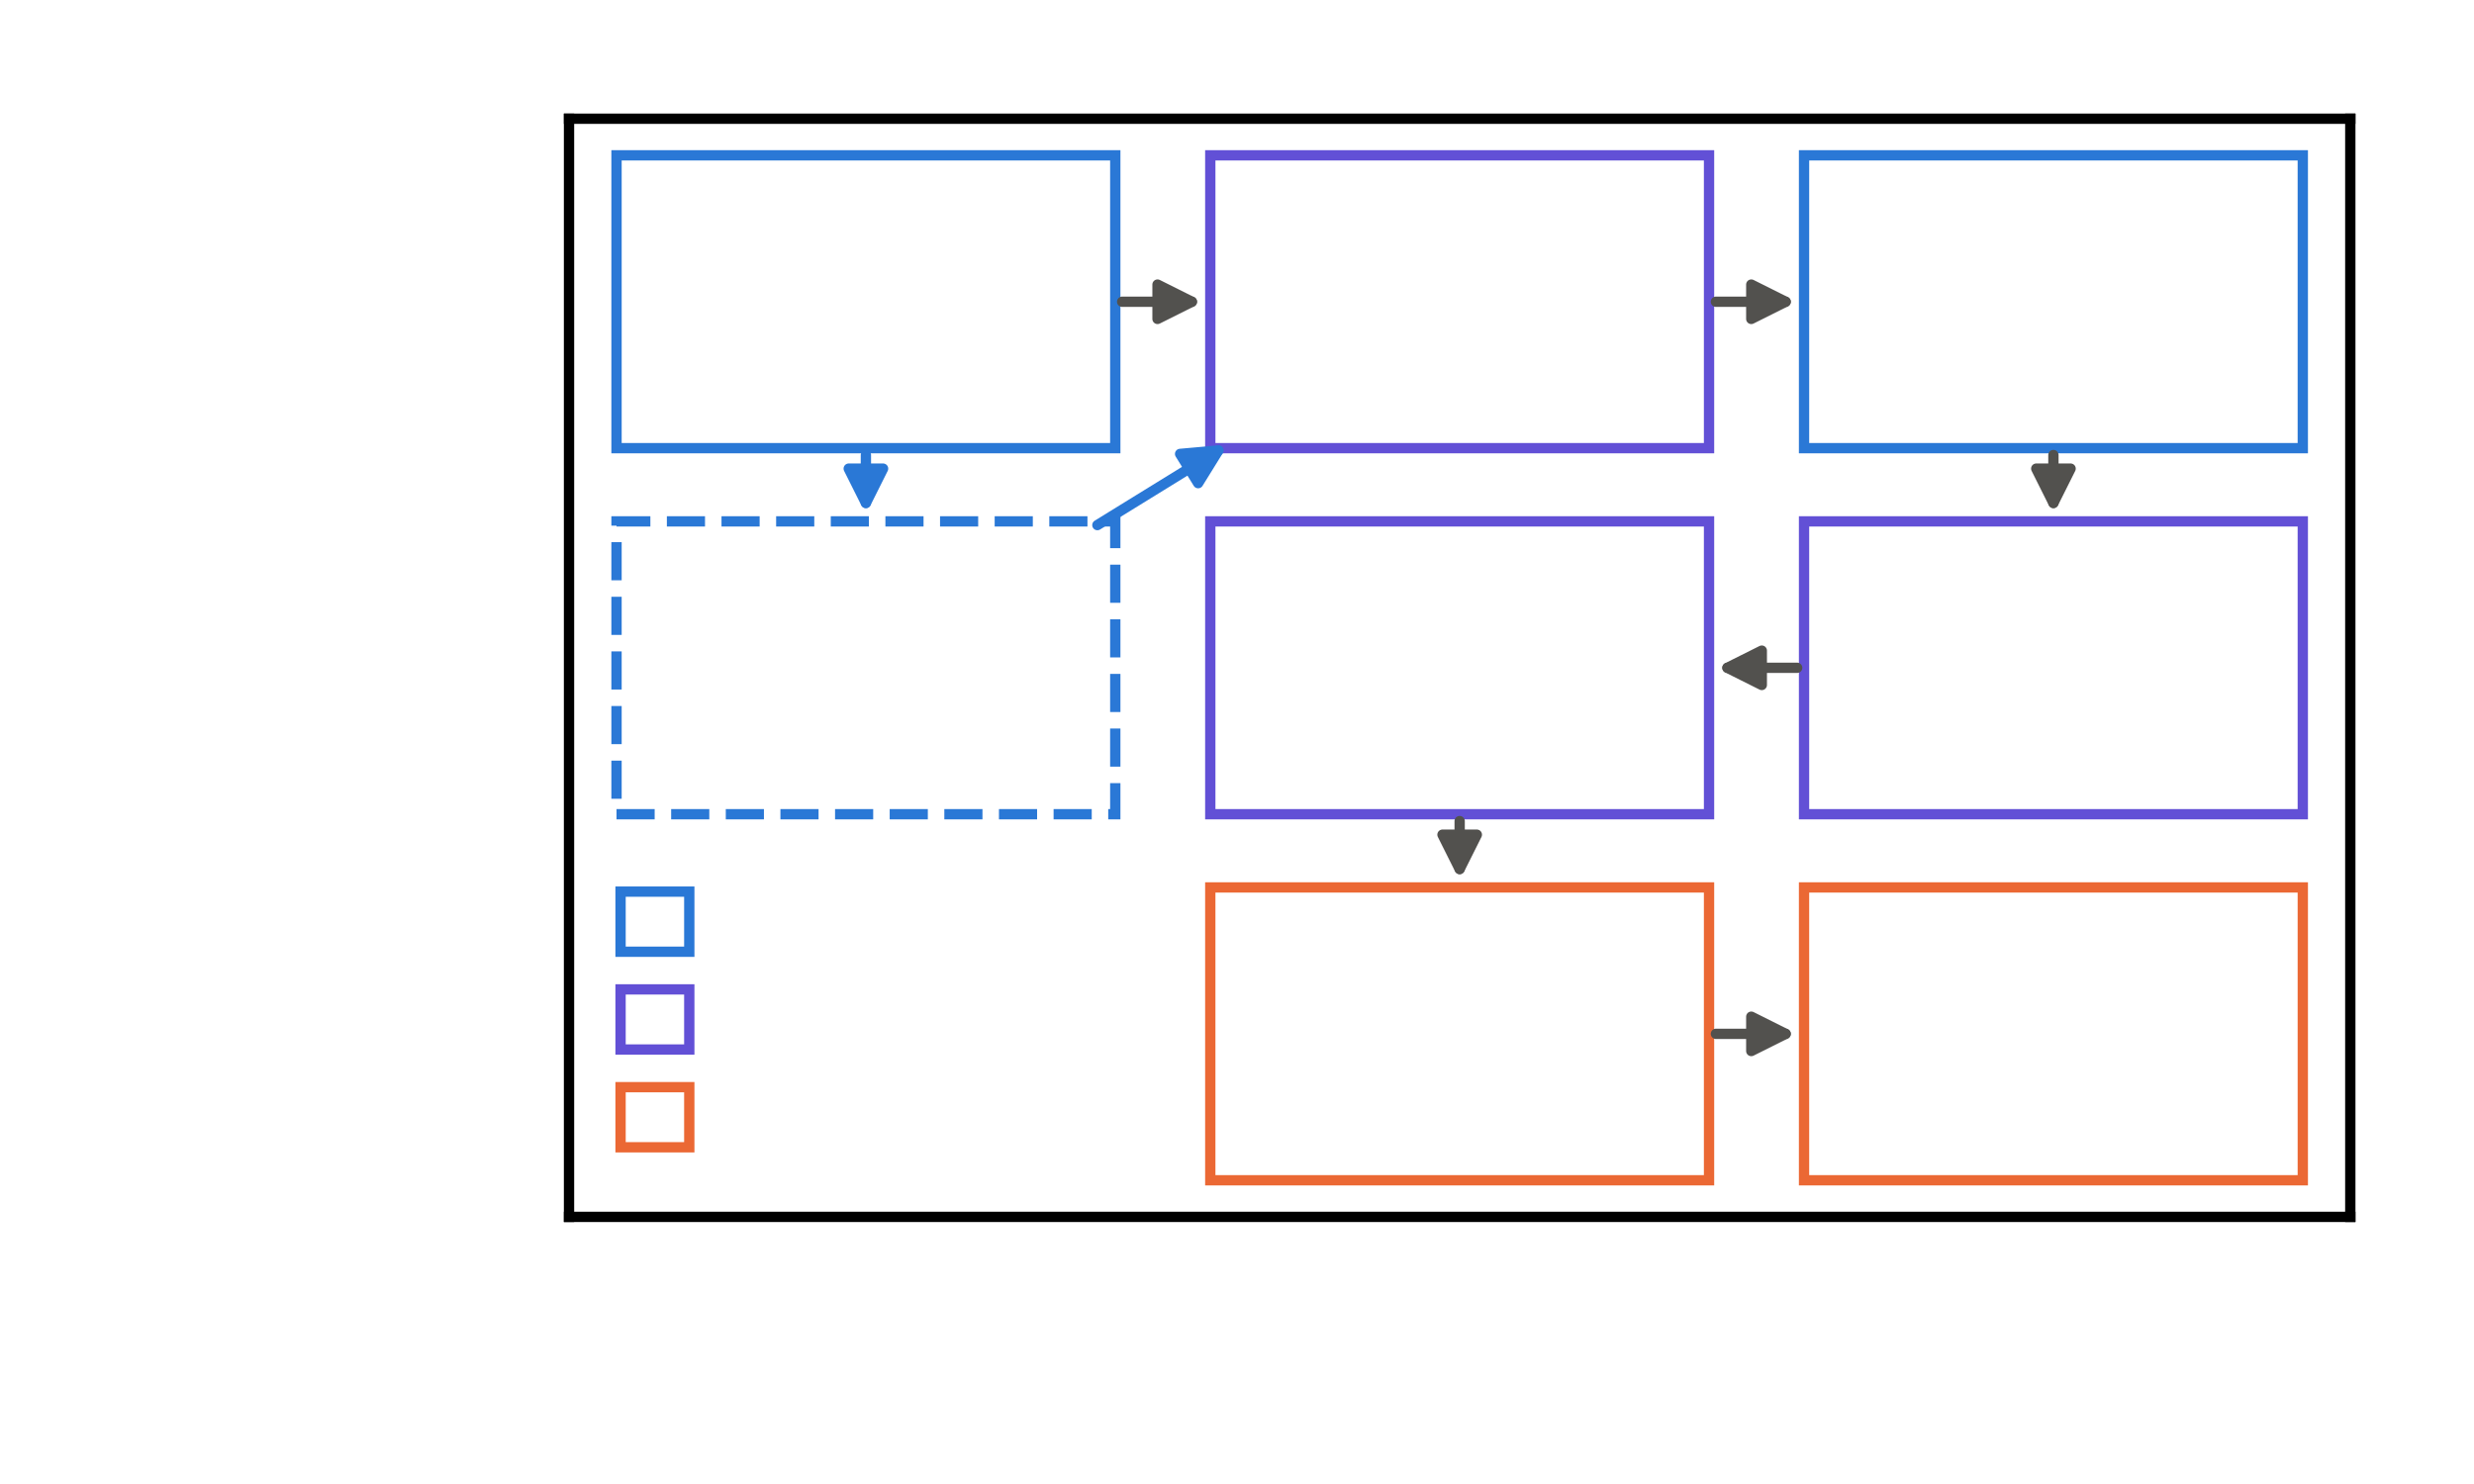
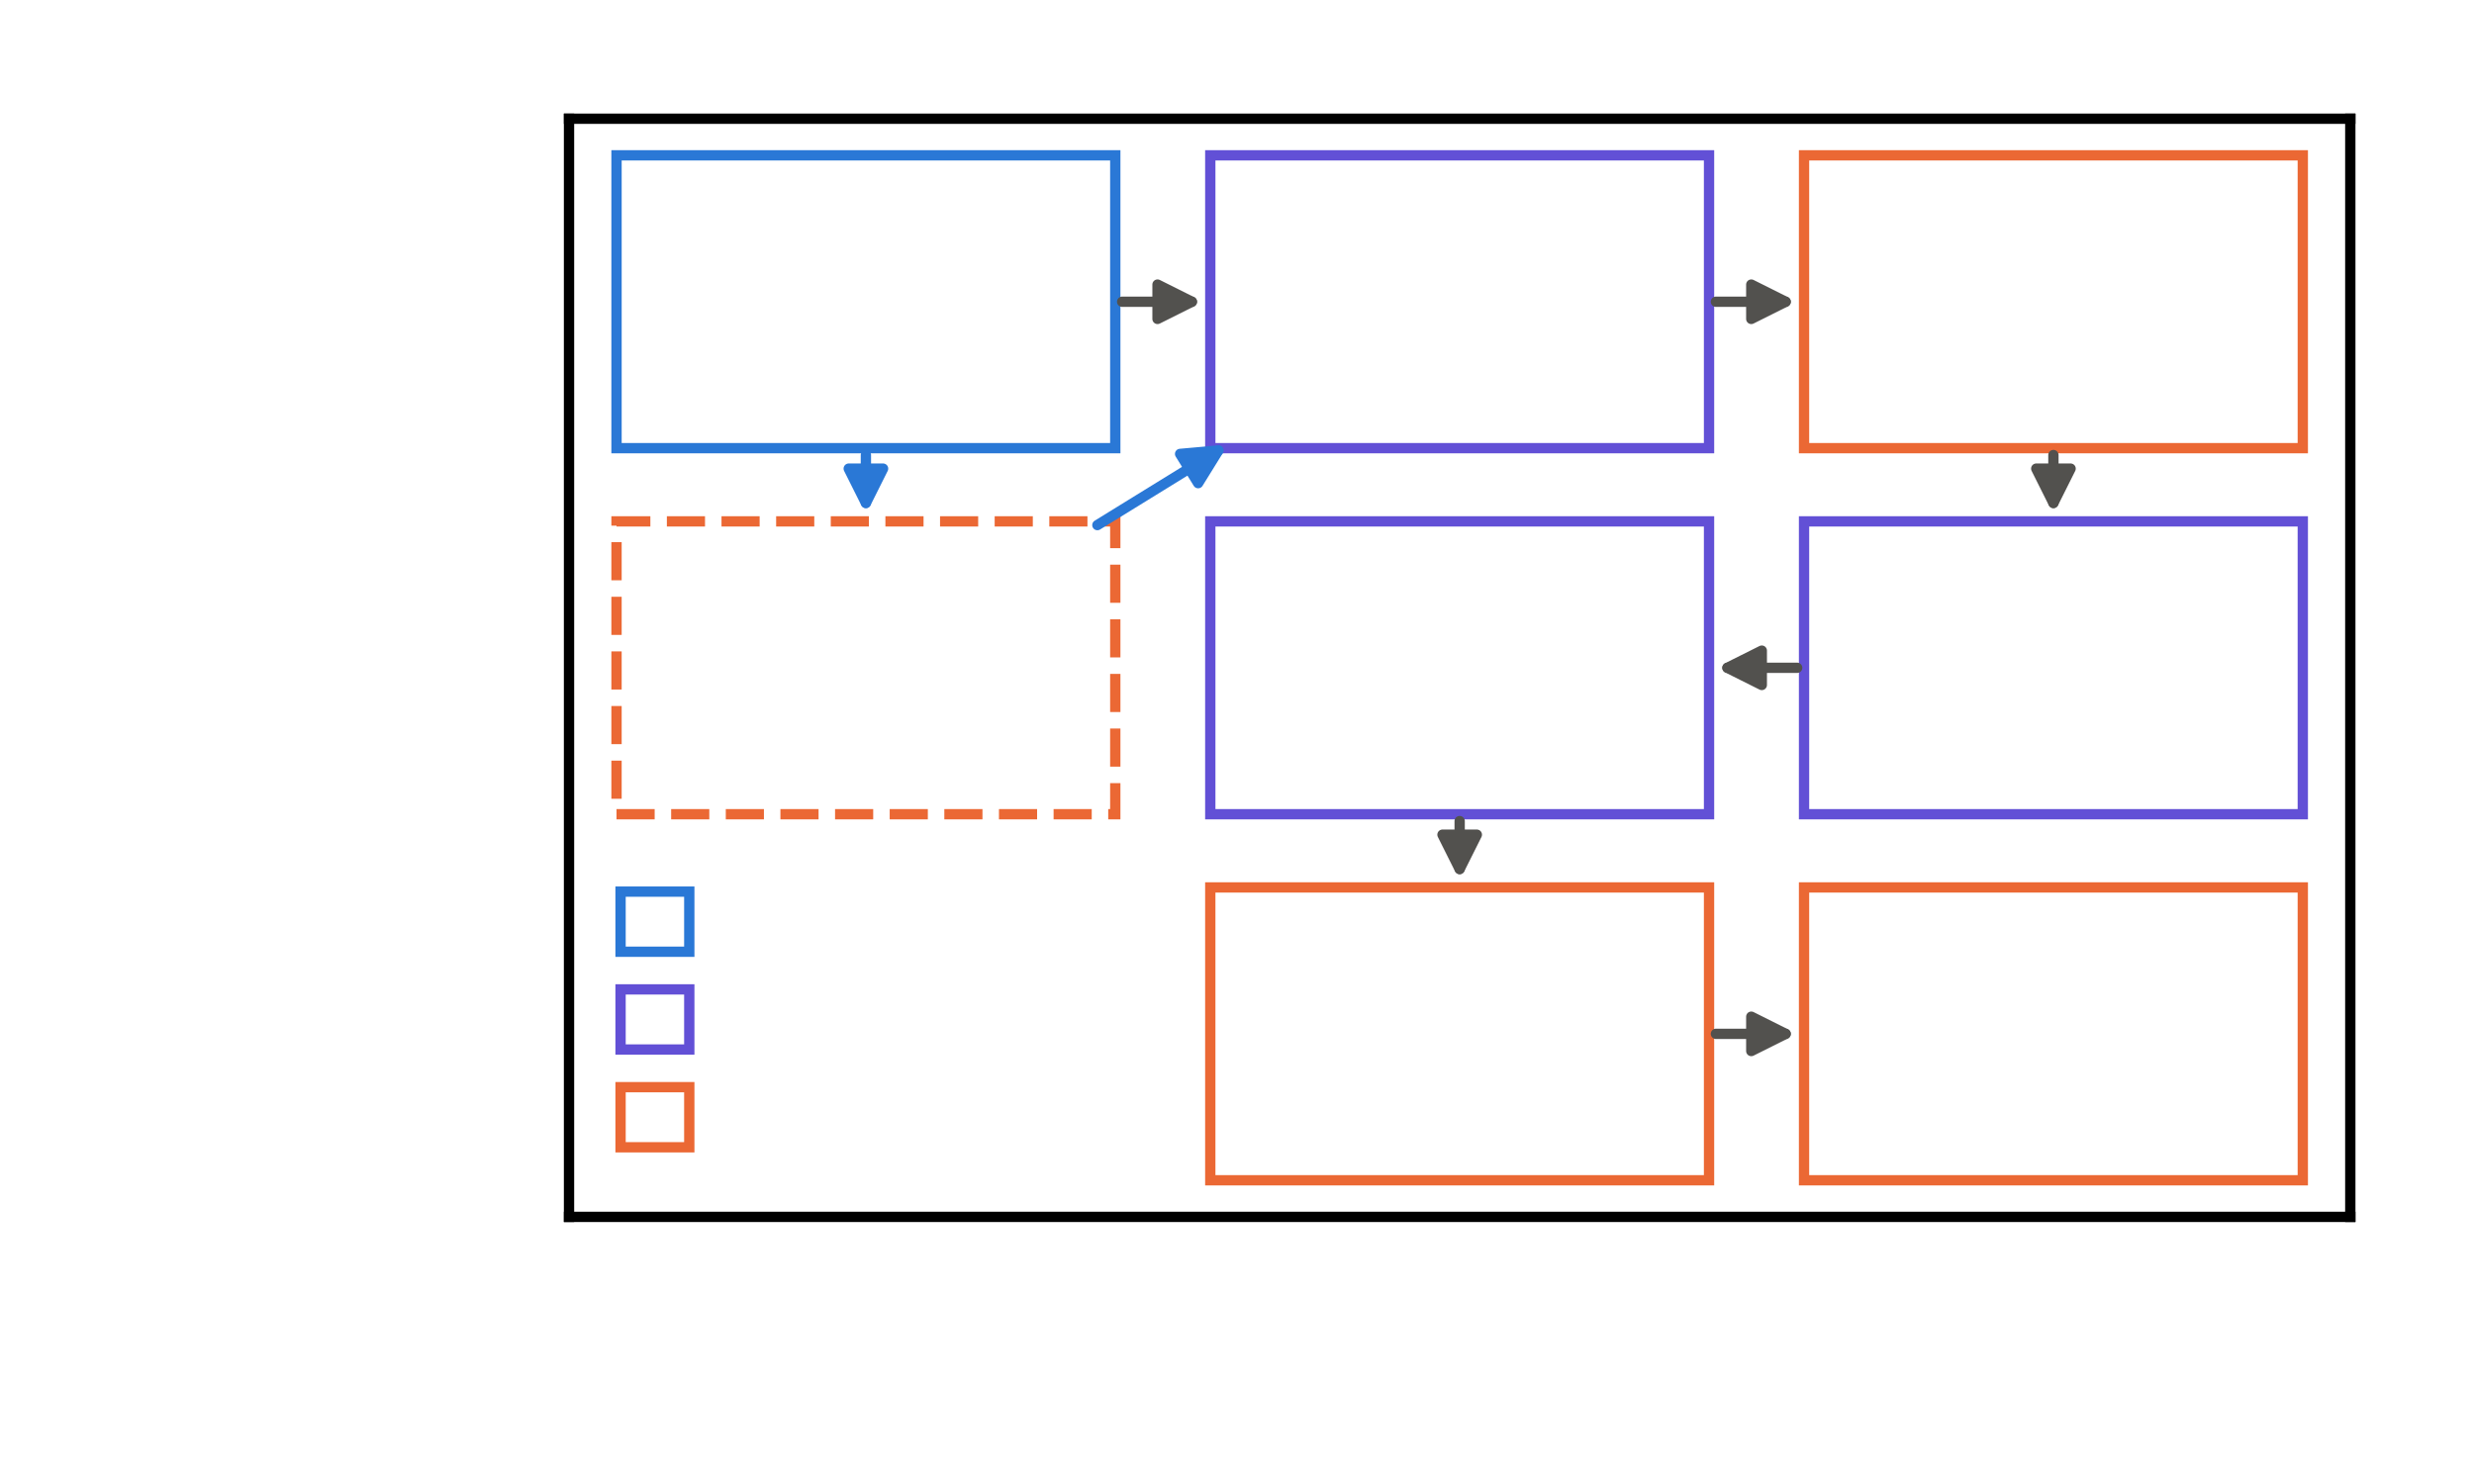
<svg xmlns="http://www.w3.org/2000/svg" width="720pt" height="432pt" viewBox="0 0 720 432" version="1.1">
  <defs>
    <style type="text/css">*{stroke-linejoin: round; stroke-linecap: butt}</style>
  </defs>
  <g id="figure_1">
    <g id="patch_1">
      <path d="M 0 432  L 720 432  L 720 0  L 0 0  L 0 432  z " style="fill: none" />
    </g>
    <g id="axes_1">
      <g id="patch_2">
        <path d="M 165.6 354.24  L 684 354.24  L 684 34.56  L 165.6 34.56  L 165.6 354.24  z " style="fill: none" />
      </g>
      <g id="patch_3">
        <path d="M 179.424 130.464  L 324.576 130.464  L 324.576 45.216  L 179.424 45.216  L 179.424 130.464  z " clip-path="url(#p6d8c23afca)" style="fill: none; stroke: #2a78d6; stroke-width: 3; stroke-linejoin: miter" />
      </g>
      <g id="patch_4">
        <path d="M 352.224 130.464  L 497.376 130.464  L 497.376 45.216  L 352.224 45.216  L 352.224 130.464  z " clip-path="url(#p6d8c23afca)" style="fill: none; stroke: #6250d6; stroke-width: 3; stroke-linejoin: miter" />
      </g>
      <g id="patch_5">
-         <path d="M 525.024 130.464  L 670.176 130.464  L 670.176 45.216  L 525.024 45.216  L 525.024 130.464  z " clip-path="url(#p6d8c23afca)" style="fill: none; stroke: #2a78d6; stroke-width: 3; stroke-linejoin: miter" />
+         <path d="M 525.024 130.464  L 670.176 130.464  L 670.176 45.216  L 525.024 45.216  L 525.024 130.464  z " clip-path="url(#p6d8c23afca)" style="fill: none; stroke: #eb6834; stroke-width: 3; stroke-linejoin: miter" />
      </g>
      <g id="patch_6">
        <path d="M 525.024 237.024  L 670.176 237.024  L 670.176 151.776  L 525.024 151.776  L 525.024 237.024  z " clip-path="url(#p6d8c23afca)" style="fill: none; stroke: #6250d6; stroke-width: 3; stroke-linejoin: miter" />
      </g>
      <g id="patch_7">
        <path d="M 352.224 237.024  L 497.376 237.024  L 497.376 151.776  L 352.224 151.776  L 352.224 237.024  z " clip-path="url(#p6d8c23afca)" style="fill: none; stroke: #6250d6; stroke-width: 3; stroke-linejoin: miter" />
      </g>
      <g id="patch_8">
        <path d="M 352.224 343.584  L 497.376 343.584  L 497.376 258.336  L 352.224 258.336  L 352.224 343.584  z " clip-path="url(#p6d8c23afca)" style="fill: none; stroke: #eb6834; stroke-width: 3; stroke-linejoin: miter" />
      </g>
      <g id="patch_9">
        <path d="M 525.024 343.584  L 670.176 343.584  L 670.176 258.336  L 525.024 258.336  L 525.024 343.584  z " clip-path="url(#p6d8c23afca)" style="fill: none; stroke: #eb6834; stroke-width: 3; stroke-linejoin: miter" />
      </g>
      <g id="patch_10">
-         <path d="M 179.424 237.024  L 324.576 237.024  L 324.576 151.776  L 179.424 151.776  L 179.424 237.024  z " clip-path="url(#p6d8c23afca)" style="fill: none; stroke-dasharray: 11.1,4.8; stroke-dashoffset: 0; stroke: #2a78d6; stroke-width: 3; stroke-linejoin: miter" />
+         <path d="M 179.424 237.024  L 324.576 237.024  L 324.576 151.776  L 179.424 151.776  L 179.424 237.024  z " clip-path="url(#p6d8c23afca)" style="fill: none; stroke-dasharray: 11.1,4.8; stroke-dashoffset: 0; stroke: #eb6834; stroke-width: 3; stroke-linejoin: miter" />
      </g>
      <g id="matplotlib.axis_1" />
      <g id="matplotlib.axis_2" />
      <g id="patch_11">
        <path d="M 165.6 354.24  L 165.6 34.56  " style="fill: none; stroke: #000000; stroke-width: 3; stroke-linejoin: miter; stroke-linecap: square" />
      </g>
      <g id="patch_12">
        <path d="M 684 354.24  L 684 34.56  " style="fill: none; stroke: #000000; stroke-width: 3; stroke-linejoin: miter; stroke-linecap: square" />
      </g>
      <g id="patch_13">
        <path d="M 165.6 354.24  L 684 354.24  " style="fill: none; stroke: #000000; stroke-width: 3; stroke-linejoin: miter; stroke-linecap: square" />
      </g>
      <g id="patch_14">
        <path d="M 165.6 34.56  L 684 34.56  " style="fill: none; stroke: #000000; stroke-width: 3; stroke-linejoin: miter; stroke-linecap: square" />
      </g>
      <g id="patch_15">
        <path d="M 326.577 87.84  Q 338.4 87.84 346.869 87.84  " style="fill: none; stroke: #52514e; stroke-width: 3; stroke-linecap: round" />
        <path d="M 336.869 82.84  L 346.869 87.84  L 336.869 92.84  z " style="fill: #52514e; stroke: #52514e; stroke-width: 3; stroke-linecap: round" />
      </g>
      <g id="patch_16">
        <path d="M 499.377 87.84  Q 511.2 87.84 519.669 87.84  " style="fill: none; stroke: #52514e; stroke-width: 3; stroke-linecap: round" />
        <path d="M 509.669 82.84  L 519.669 87.84  L 509.669 92.84  z " style="fill: #52514e; stroke: #52514e; stroke-width: 3; stroke-linecap: round" />
      </g>
      <g id="patch_17">
        <path d="M 597.6 132.465  Q 597.6 141.118 597.6 146.418  " style="fill: none; stroke: #52514e; stroke-width: 3; stroke-linecap: round" />
        <path d="M 602.6 136.418  L 597.6 146.418  L 592.6 136.418  z " style="fill: #52514e; stroke: #52514e; stroke-width: 3; stroke-linecap: round" />
      </g>
      <g id="patch_18">
        <path d="M 523.023 194.4  Q 511.2 194.4 502.731 194.4  " style="fill: none; stroke: #52514e; stroke-width: 3; stroke-linecap: round" />
        <path d="M 512.731 199.4  L 502.731 194.4  L 512.731 189.4  z " style="fill: #52514e; stroke: #52514e; stroke-width: 3; stroke-linecap: round" />
      </g>
      <g id="patch_19">
        <path d="M 424.8 239.025  Q 424.8 247.678 424.8 252.978  " style="fill: none; stroke: #52514e; stroke-width: 3; stroke-linecap: round" />
        <path d="M 429.8 242.978  L 424.8 252.978  L 419.8 242.978  z " style="fill: #52514e; stroke: #52514e; stroke-width: 3; stroke-linecap: round" />
      </g>
      <g id="patch_20">
        <path d="M 499.377 300.96  Q 511.2 300.96 519.669 300.96  " style="fill: none; stroke: #52514e; stroke-width: 3; stroke-linecap: round" />
        <path d="M 509.669 295.96  L 519.669 300.96  L 509.669 305.96  z " style="fill: #52514e; stroke: #52514e; stroke-width: 3; stroke-linecap: round" />
      </g>
      <g id="patch_21">
        <path d="M 252 132.465  Q 252 141.118 252 146.418  " style="fill: none; stroke: #2a78d6; stroke-width: 3; stroke-linecap: round" />
        <path d="M 257 136.418  L 252 146.418  L 247 136.418  z " style="fill: #2a78d6; stroke: #2a78d6; stroke-width: 3; stroke-linecap: round" />
      </g>
      <g id="patch_22">
        <path d="M 319.368 152.857  Q 338.401 141.119 354.58 131.143  " style="fill: none; stroke: #2a78d6; stroke-width: 3; stroke-linecap: round" />
        <path d="M 343.443 132.136  L 354.58 131.143  L 348.692 140.647  z " style="fill: #2a78d6; stroke: #2a78d6; stroke-width: 3; stroke-linecap: round" />
      </g>
      <g id="legend_1">
        <g id="patch_23">
          <path d="M 180.6 277.055  L 200.6 277.055  L 200.6 259.555  L 180.6 259.555  L 180.6 277.055  z " style="fill: none; stroke: #2a78d6; stroke-width: 3; stroke-linejoin: miter" />
        </g>
        <g id="patch_24">
          <path d="M 180.6 305.517  L 200.6 305.517  L 200.6 288.017  L 180.6 288.017  L 180.6 305.517  z " style="fill: none; stroke: #6250d6; stroke-width: 3; stroke-linejoin: miter" />
        </g>
        <g id="patch_25">
          <path d="M 180.6 333.979  L 200.6 333.979  L 200.6 316.479  L 180.6 316.479  L 180.6 333.979  z " style="fill: none; stroke: #eb6834; stroke-width: 3; stroke-linejoin: miter" />
        </g>
      </g>
    </g>
  </g>
  <defs>
    <clipPath id="p6d8c23afca">
      <rect x="165.6" y="34.56" width="518.4" height="319.68" />
    </clipPath>
  </defs>
</svg>
